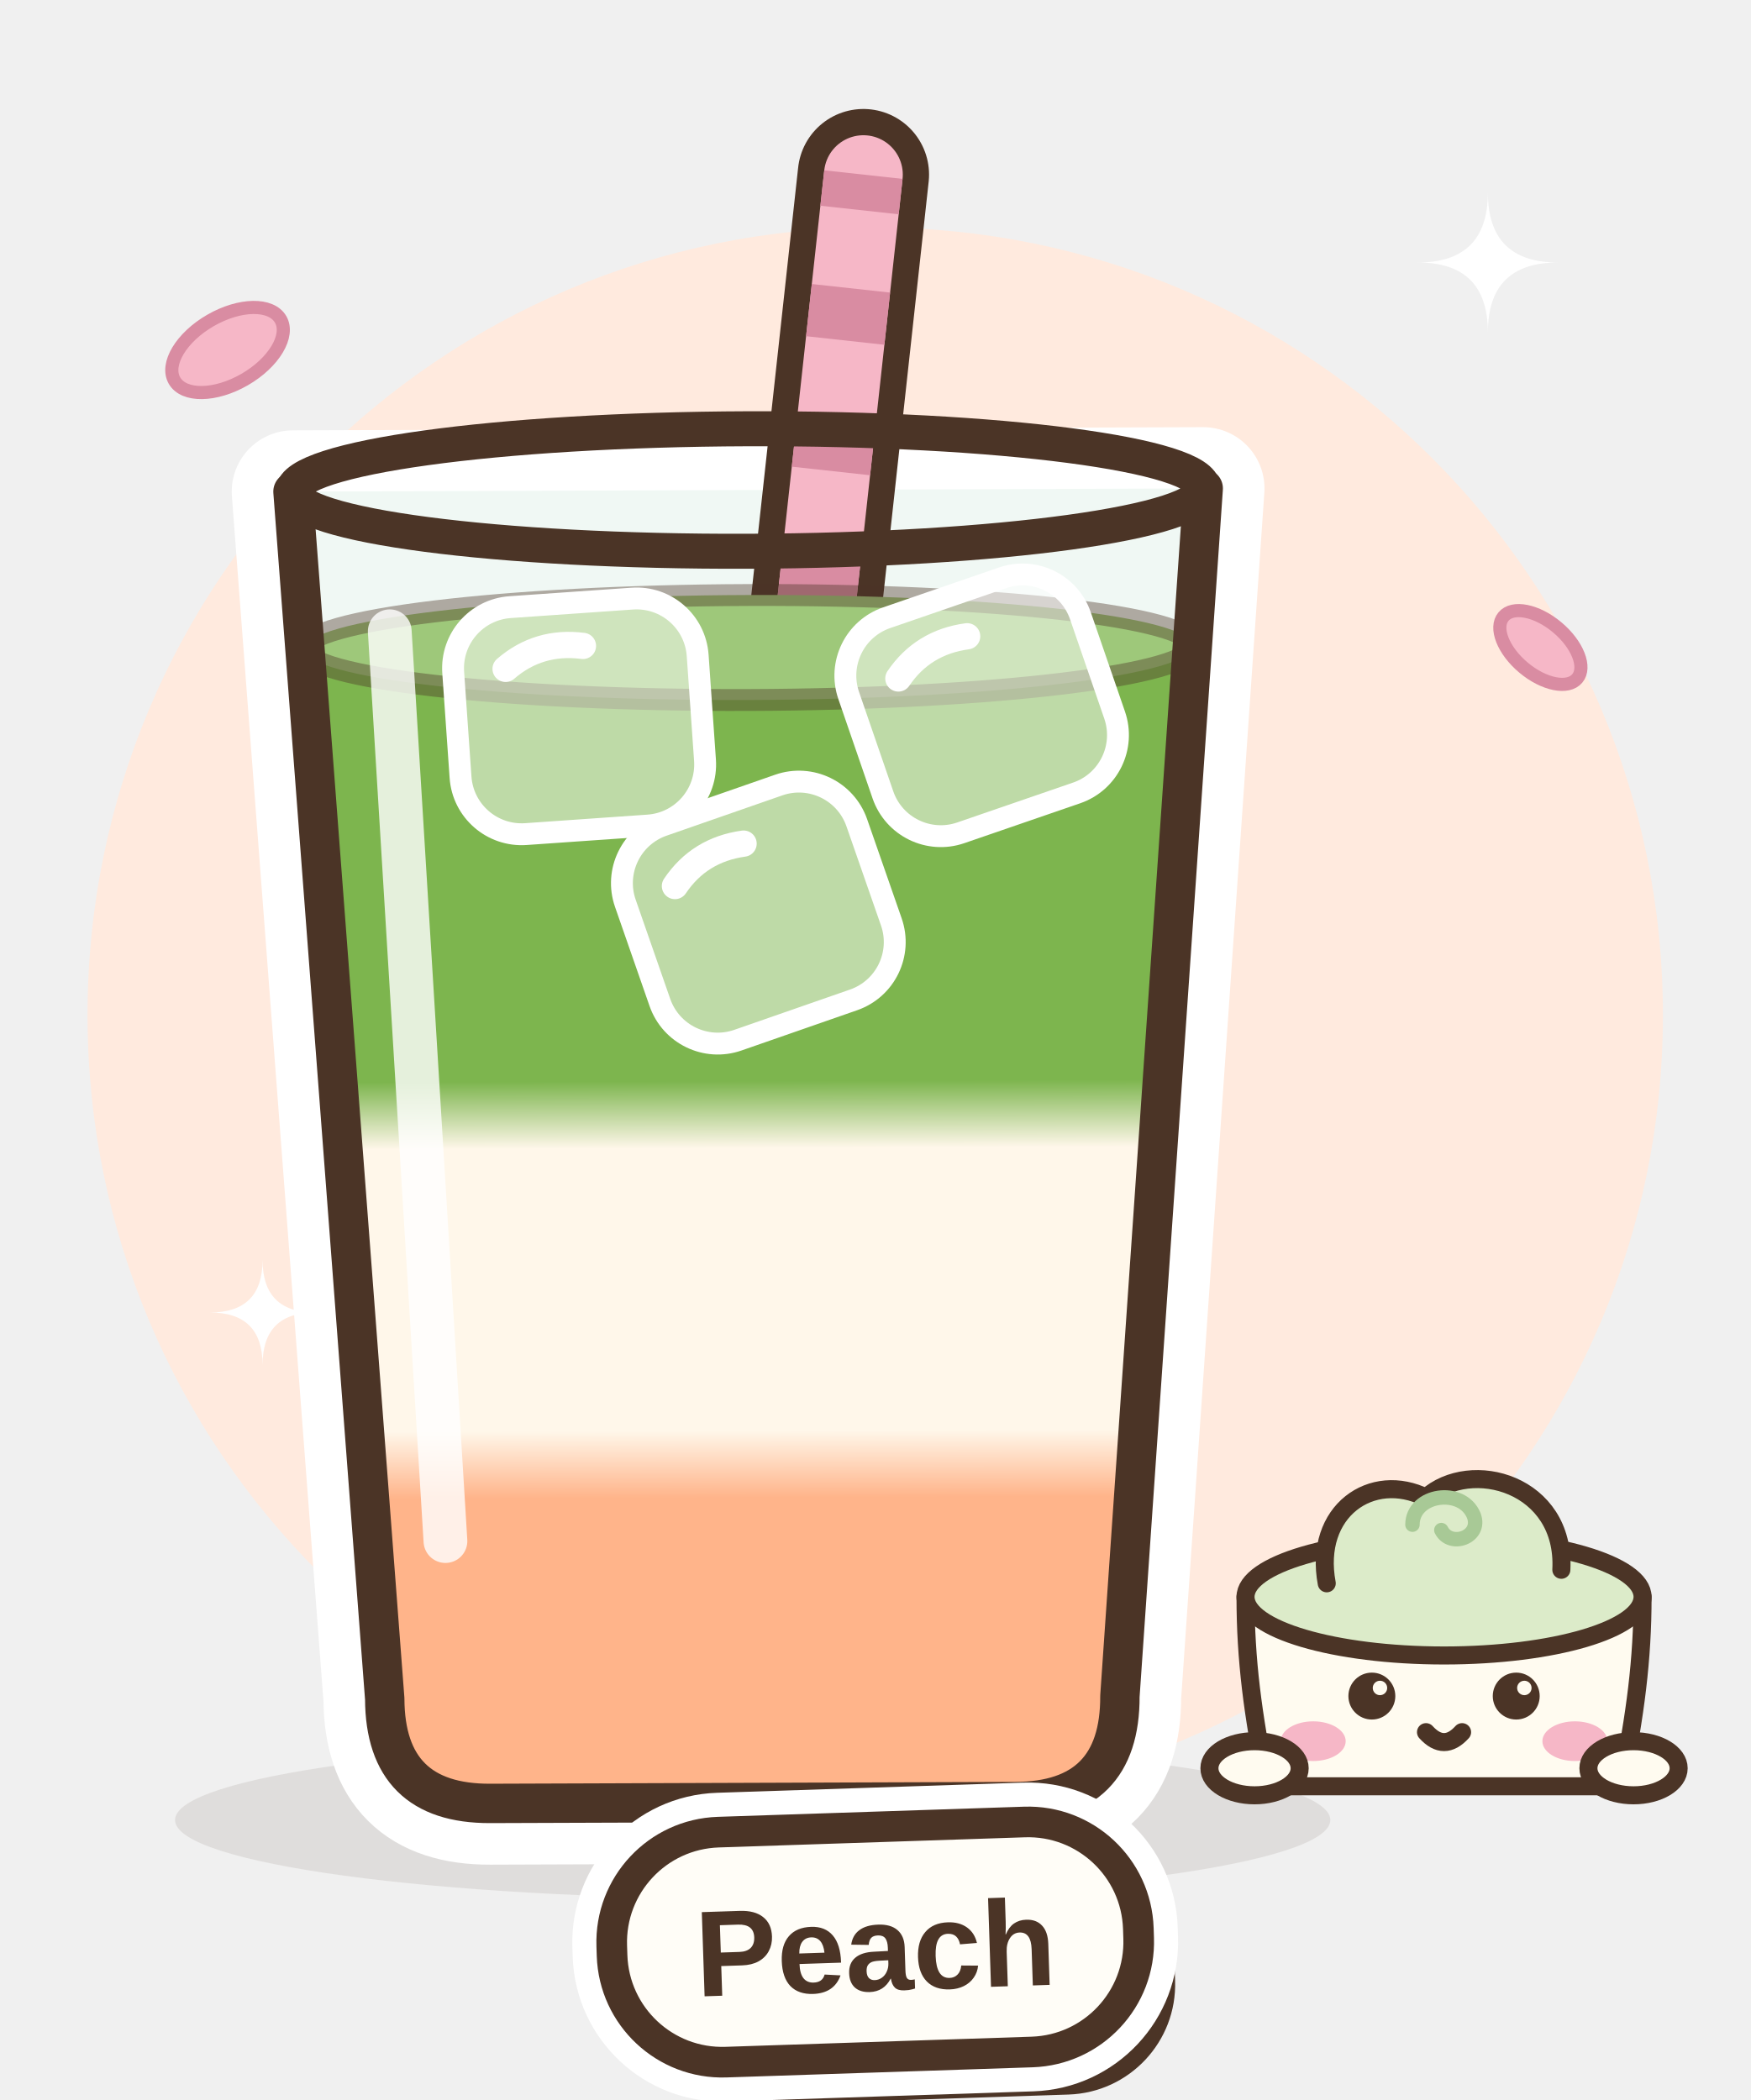
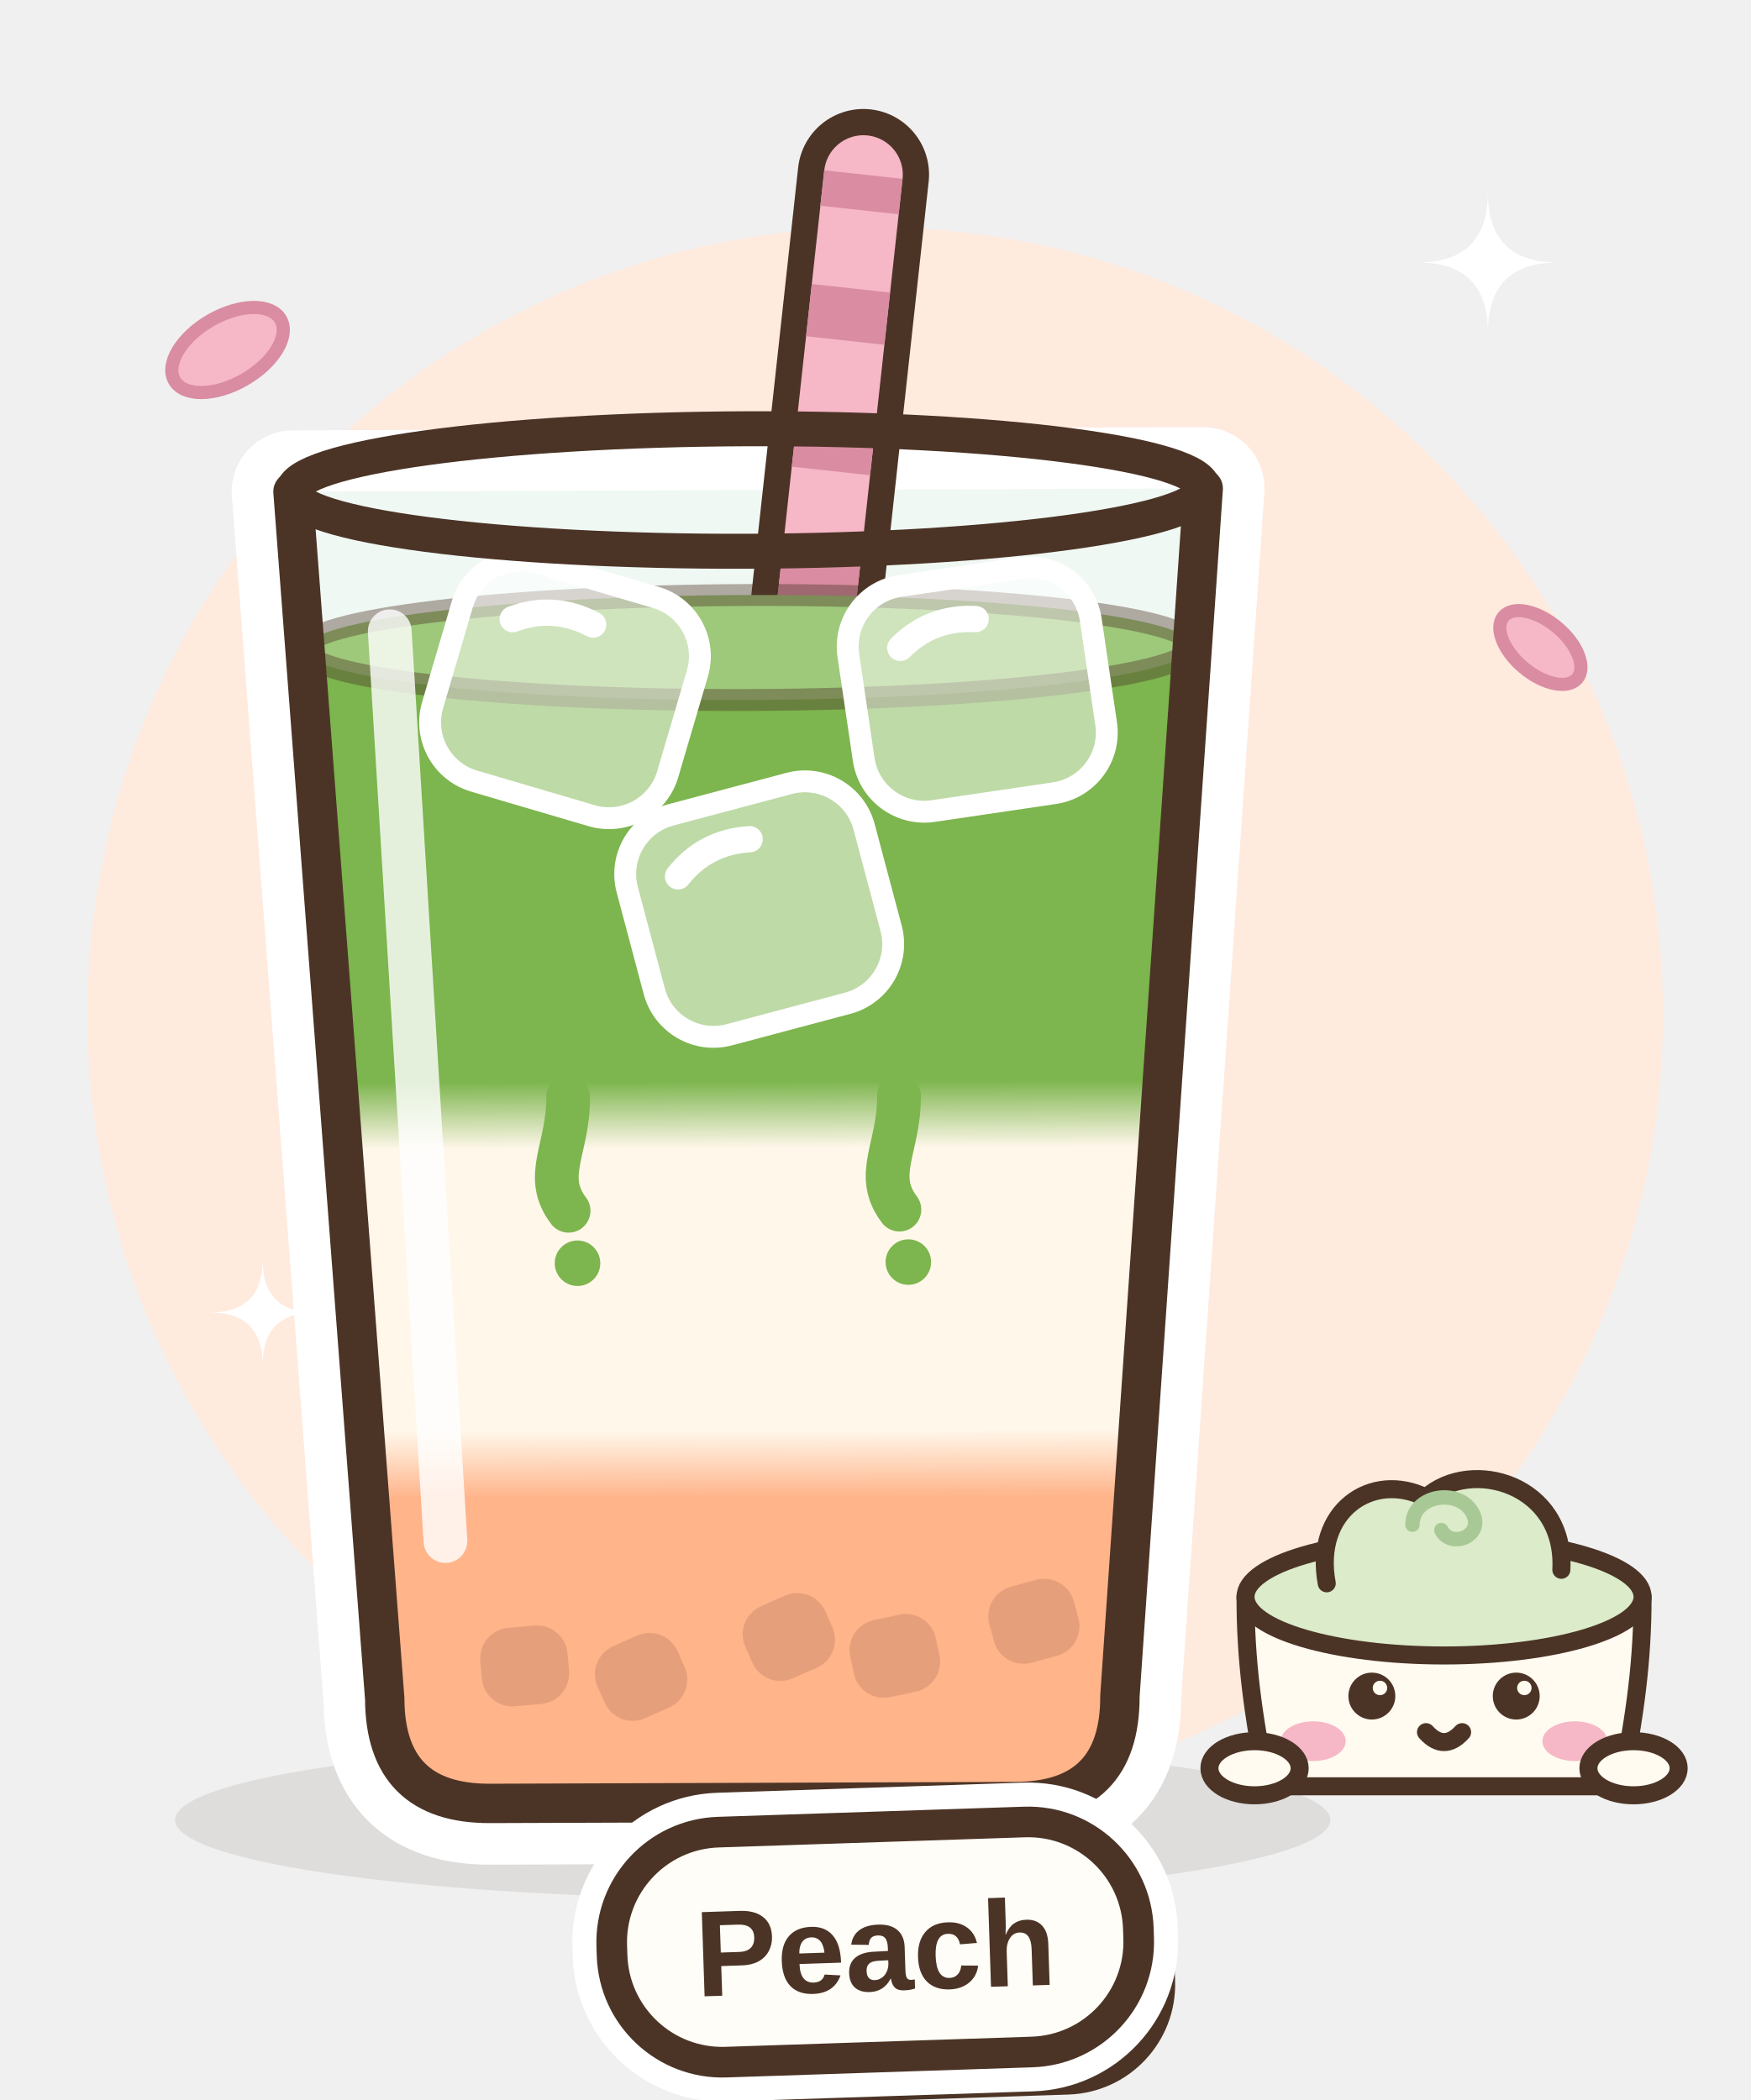
<svg xmlns="http://www.w3.org/2000/svg" viewBox="0 0 200 240" width="200" height="240" class="art-drink" role="img" aria-label="Peach" font-family="'M PLUS Rounded 1c', ui-rounded, 'Hiragino Maru Gothic ProN', 'Arial Rounded MT Bold', Nunito, Arial, sans-serif">
  <defs>
    <linearGradient id="dpeachl" gradientUnits="userSpaceOnUse" x1="0" x2="0" y1="-132" y2="-4">
      <stop offset="0%" stop-color="#7DB54E" />
      <stop offset="38.7%" stop-color="#7DB54E" />
      <stop offset="44.7%" stop-color="#FFF7EA" />
      <stop offset="69.9%" stop-color="#FFF7EA" />
      <stop offset="75.9%" stop-color="#FFB48A" />
      <stop offset="100%" stop-color="#FFB48A" />
    </linearGradient>
    <clipPath id="dpeachc">
      <path d="M-52 -150L-42 -12Q-42 0 -30 0L30 0Q42 0 42 -12L52 -150Z" />
    </clipPath>
  </defs>
  <circle cx="100" cy="116" r="90" fill="#FFEADE" class="art-bg" />
  <ellipse cx="86" cy="208" rx="66" ry="9" fill="#4B3426" opacity="0.1" />
  <ellipse cx="26" cy="40" rx="7" ry="3.9" transform="rotate(-30 26 40)" fill="#F6B7C7" stroke="#D98CA2" stroke-width="1.5" />
  <ellipse cx="176" cy="74" rx="5.5" ry="3" transform="rotate(40 176 74)" fill="#F6B7C7" stroke="#D98CA2" stroke-width="1.5" />
  <path d="M170 22Q170 30 178 30Q170 30 170 38Q170 30 162 30Q170 30 170 22Z" fill="#FFFFFF" />
  <path d="M30 144Q30 150 36 150Q30 150 30 156Q30 150 24 150Q30 150 30 144Z" fill="#FFFFFF" />
  <g transform="translate(86 206) rotate(-0.2) scale(1)">
    <path d="M-52 -150L-42 -12Q-42 0 -30 0L30 0Q42 0 42 -12L52 -150Z" fill="#FFFFFF" stroke="#FFFFFF" stroke-width="14" stroke-linejoin="round" />
    <path d="M-52 -150L-42 -12Q-42 0 -30 0L30 0Q42 0 42 -12L52 -150Z" fill="#EEF7F3" fill-opacity="0.9" />
    <path d="M-5.7 -18L13.3 -186" fill="none" stroke="#4B3426" stroke-width="15" stroke-linecap="round" stroke-linejoin="round" />
    <path d="M-5.7 -18L13.3 -186" fill="none" stroke="#F6B7C7" stroke-width="9" stroke-linecap="round" stroke-linejoin="round" />
    <path d="M-5.7 -18L13.3 -186" fill="none" stroke="#D98CA2" stroke-width="9" stroke-linecap="butt" stroke-linejoin="round" stroke-dasharray="6 9" />
    <g clip-path="url(#dpeachc)">
      <rect x="-80" y="-132" width="160" height="132" fill="url(#dpeachl)" />
+       <rect x="-31" y="-20.2" width="10" height="9" rx="3.5" fill="#E5A07B" transform="rotate(-4.8 -26 -15.7)" />
+       <rect x="-17.7" y="-18.9" width="10" height="9" rx="3.5" fill="#E5A07B" transform="rotate(-23.8 -12.7 -14.4)" />
+       <rect x="-0.8" y="-23.4" width="10" height="9" rx="3.5" fill="#E5A07B" transform="rotate(-23.5 4.2 -18.9)" />
+       <rect x="11.3" y="-21.2" width="10" height="9" rx="3.5" fill="#E5A07B" transform="rotate(-11.9 16.3 -16.7)" />
+       <rect x="27.2" y="-25.1" width="10" height="9" rx="3.5" fill="#E5A07B" transform="rotate(-15.1 32.2 -20.6)" />
+       <path d="M-20.8 -80.7 c 0 6 -3 9 0 13" fill="none" stroke="#7DB54E" stroke-width="5" stroke-linecap="round" stroke-linejoin="round" />
+       <circle cx="-19.8" cy="-61.7" r="2.6" fill="#7DB54E" />
+       <path d="M17 -80.7 c 0 6 -3 9 0 13" fill="none" stroke="#7DB54E" stroke-width="5" stroke-linecap="round" stroke-linejoin="round" />
+       <circle cx="18" cy="-61.7" r="2.6" fill="#7DB54E" />
      <ellipse cx="0" cy="-132" rx="50.8" ry="6" fill="#9EC87A" stroke="#4B3426" stroke-width="2.5" stroke-opacity="0.4" />
-       <rect x="-33.4" y="-137.2" width="28" height="26" rx="7" transform="rotate(-3.8 -19.4 -124.2)" fill="#FFFFFF" fill-opacity="0.5" stroke="#FFFFFF" stroke-width="2.5" stroke-opacity="1" />
-       <path d="M-27.4 -130.2 q 4 -3 9 -2" transform="rotate(-3.8 -19.4 -124.2)" fill="none" stroke="#FFFFFF" stroke-width="3" stroke-linecap="round" stroke-linejoin="round" />
-       <rect x="-13" y="-114.7" width="28" height="26" rx="7" transform="rotate(-19 1 -101.7)" fill="#FFFFFF" fill-opacity="0.5" stroke="#FFFFFF" stroke-width="2.5" stroke-opacity="1" />
-       <path d="M-7 -107.7 q 4 -3 9 -2" transform="rotate(-19 1 -101.7)" fill="none" stroke="#FFFFFF" stroke-width="3" stroke-linecap="round" stroke-linejoin="round" />
-       <rect x="12.6" y="-138.3" width="28" height="26" rx="7" transform="rotate(-18.8 26.6 -125.3)" fill="#FFFFFF" fill-opacity="0.5" stroke="#FFFFFF" stroke-width="2.5" stroke-opacity="1" />
-       <path d="M18.6 -131.3 q 4 -3 9 -2" transform="rotate(-18.8 26.6 -125.3)" fill="none" stroke="#FFFFFF" stroke-width="3" stroke-linecap="round" stroke-linejoin="round" />
+       <rect x="-35" y="-140.3" width="28" height="26" rx="7" transform="rotate(16.6 -21 -127.3)" fill="#FFFFFF" fill-opacity="0.5" stroke="#FFFFFF" stroke-width="2.5" stroke-opacity="1" />
+       <path d="M-29 -133.3 q 4 -3 9 -2" transform="rotate(16.6 -21 -127.3)" fill="none" stroke="#FFFFFF" stroke-width="3" stroke-linecap="round" stroke-linejoin="round" />
+       <rect x="-12.9" y="-115.1" width="28" height="26" rx="7" transform="rotate(-14.7 1.1 -102.1)" fill="#FFFFFF" fill-opacity="0.5" stroke="#FFFFFF" stroke-width="2.5" stroke-opacity="1" />
+       <path d="M-6.9 -108.1 q 4 -3 9 -2" transform="rotate(-14.7 1.1 -102.1)" fill="none" stroke="#FFFFFF" stroke-width="3" stroke-linecap="round" stroke-linejoin="round" />
+       <rect x="12.1" y="-140.1" width="28" height="26" rx="7" transform="rotate(-8.2 26.1 -127.1)" fill="#FFFFFF" fill-opacity="0.5" stroke="#FFFFFF" stroke-width="2.5" stroke-opacity="1" />
+       <path d="M18.1 -133.1 q 4 -3 9 -2" transform="rotate(-8.2 26.1 -127.1)" fill="none" stroke="#FFFFFF" stroke-width="3" stroke-linecap="round" stroke-linejoin="round" />
    </g>
    <path d="M-35 -30L-41 -134" fill="none" stroke="#FFFFFF" stroke-width="5" stroke-linecap="round" stroke-linejoin="round" opacity="0.8" />
    <path d="M-52 -150L-42 -12Q-42 0 -30 0L30 0Q42 0 42 -12L52 -150" fill="none" stroke="#4B3426" stroke-width="4.5" stroke-linecap="round" stroke-linejoin="round" />
    <ellipse cx="0" cy="-150" rx="52" ry="7" fill="none" stroke="#4B3426" stroke-width="4" />
  </g>
  <g transform="translate(132 166) scale(1.031)">
    <path class="m-o m-c m-cup" stroke="#4B3426" stroke-width="2" stroke-linejoin="round" stroke-linecap="round" fill="#FFFBF0" d="M10 16c0 7 .8 13 2.4 21h39.2c1.6-8 2.4-14 2.4-21z" />
    <g class="m-foamg">
      <ellipse class="m-o m-f" stroke="#4B3426" stroke-width="2" stroke-linejoin="round" stroke-linecap="round" fill="#DCEBC9" cx="32" cy="16" rx="22" ry="6.5" />
      <path class="m-o m-f" stroke="#4B3426" stroke-width="2" stroke-linejoin="round" stroke-linecap="round" fill="#DCEBC9" d="M19 14.5c-1.5-8 5-12.5 11-9.5 5-4.5 15.5-1.5 15 8" />
      <path class="m-s" fill="none" stroke="#A8C996" stroke-width="1.6" stroke-linecap="round" d="M28.5 8c0-3.4 5.5-4.2 6.8-1 .9 2.4-2.6 3.6-3.6 1.6" />
    </g>
    <g class="m-look">
      <g class="m-eyes">
        <circle class="m-ink" fill="#4B3426" cx="24" cy="27" r="2.6" />
        <circle class="m-ink" fill="#4B3426" cx="40" cy="27" r="2.6" />
        <circle class="m-hi" fill="#FFFBF0" cx="24.9" cy="26.1" r=".8" />
        <circle class="m-hi" fill="#FFFBF0" cx="40.9" cy="26.1" r=".8" />
      </g>
    </g>
    <ellipse class="m-blush" fill="#F6B7C7" cx="17.5" cy="32" rx="3.6" ry="2.2" />
    <ellipse class="m-blush" fill="#F6B7C7" cx="46.5" cy="32" rx="3.6" ry="2.2" />
    <path class="m-l m-mouth" fill="none" stroke="#4B3426" stroke-width="2" stroke-linecap="round" stroke-linejoin="round" d="M30 31q2 2.2 4 0" />
    <ellipse class="m-o m-c" stroke="#4B3426" stroke-width="2" stroke-linejoin="round" stroke-linecap="round" fill="#FFFBF0" cx="11" cy="35" rx="5" ry="3" />
    <ellipse class="m-o m-c" stroke="#4B3426" stroke-width="2" stroke-linejoin="round" stroke-linecap="round" fill="#FFFBF0" cx="53" cy="35" rx="5" ry="3" />
  </g>
  <g transform="rotate(-1.9 100 222)">
    <rect x="73.9" y="213.8" width="60.2" height="26.3" rx="12.6" fill="#4B3426" />
    <rect x="69.9" y="208.8" width="60.2" height="26.3" rx="12.6" fill="#FFFDF7" stroke="#FFFFFF" stroke-width="9" paint-order="stroke" />
    <rect x="69.9" y="208.8" width="60.2" height="26.3" rx="12.6" fill="none" stroke="#4B3426" stroke-width="3.5" />
    <text x="100" y="227.5" font-size="14" font-weight="800" text-anchor="middle" fill="#4B3426">Peach</text>
  </g>
</svg>
